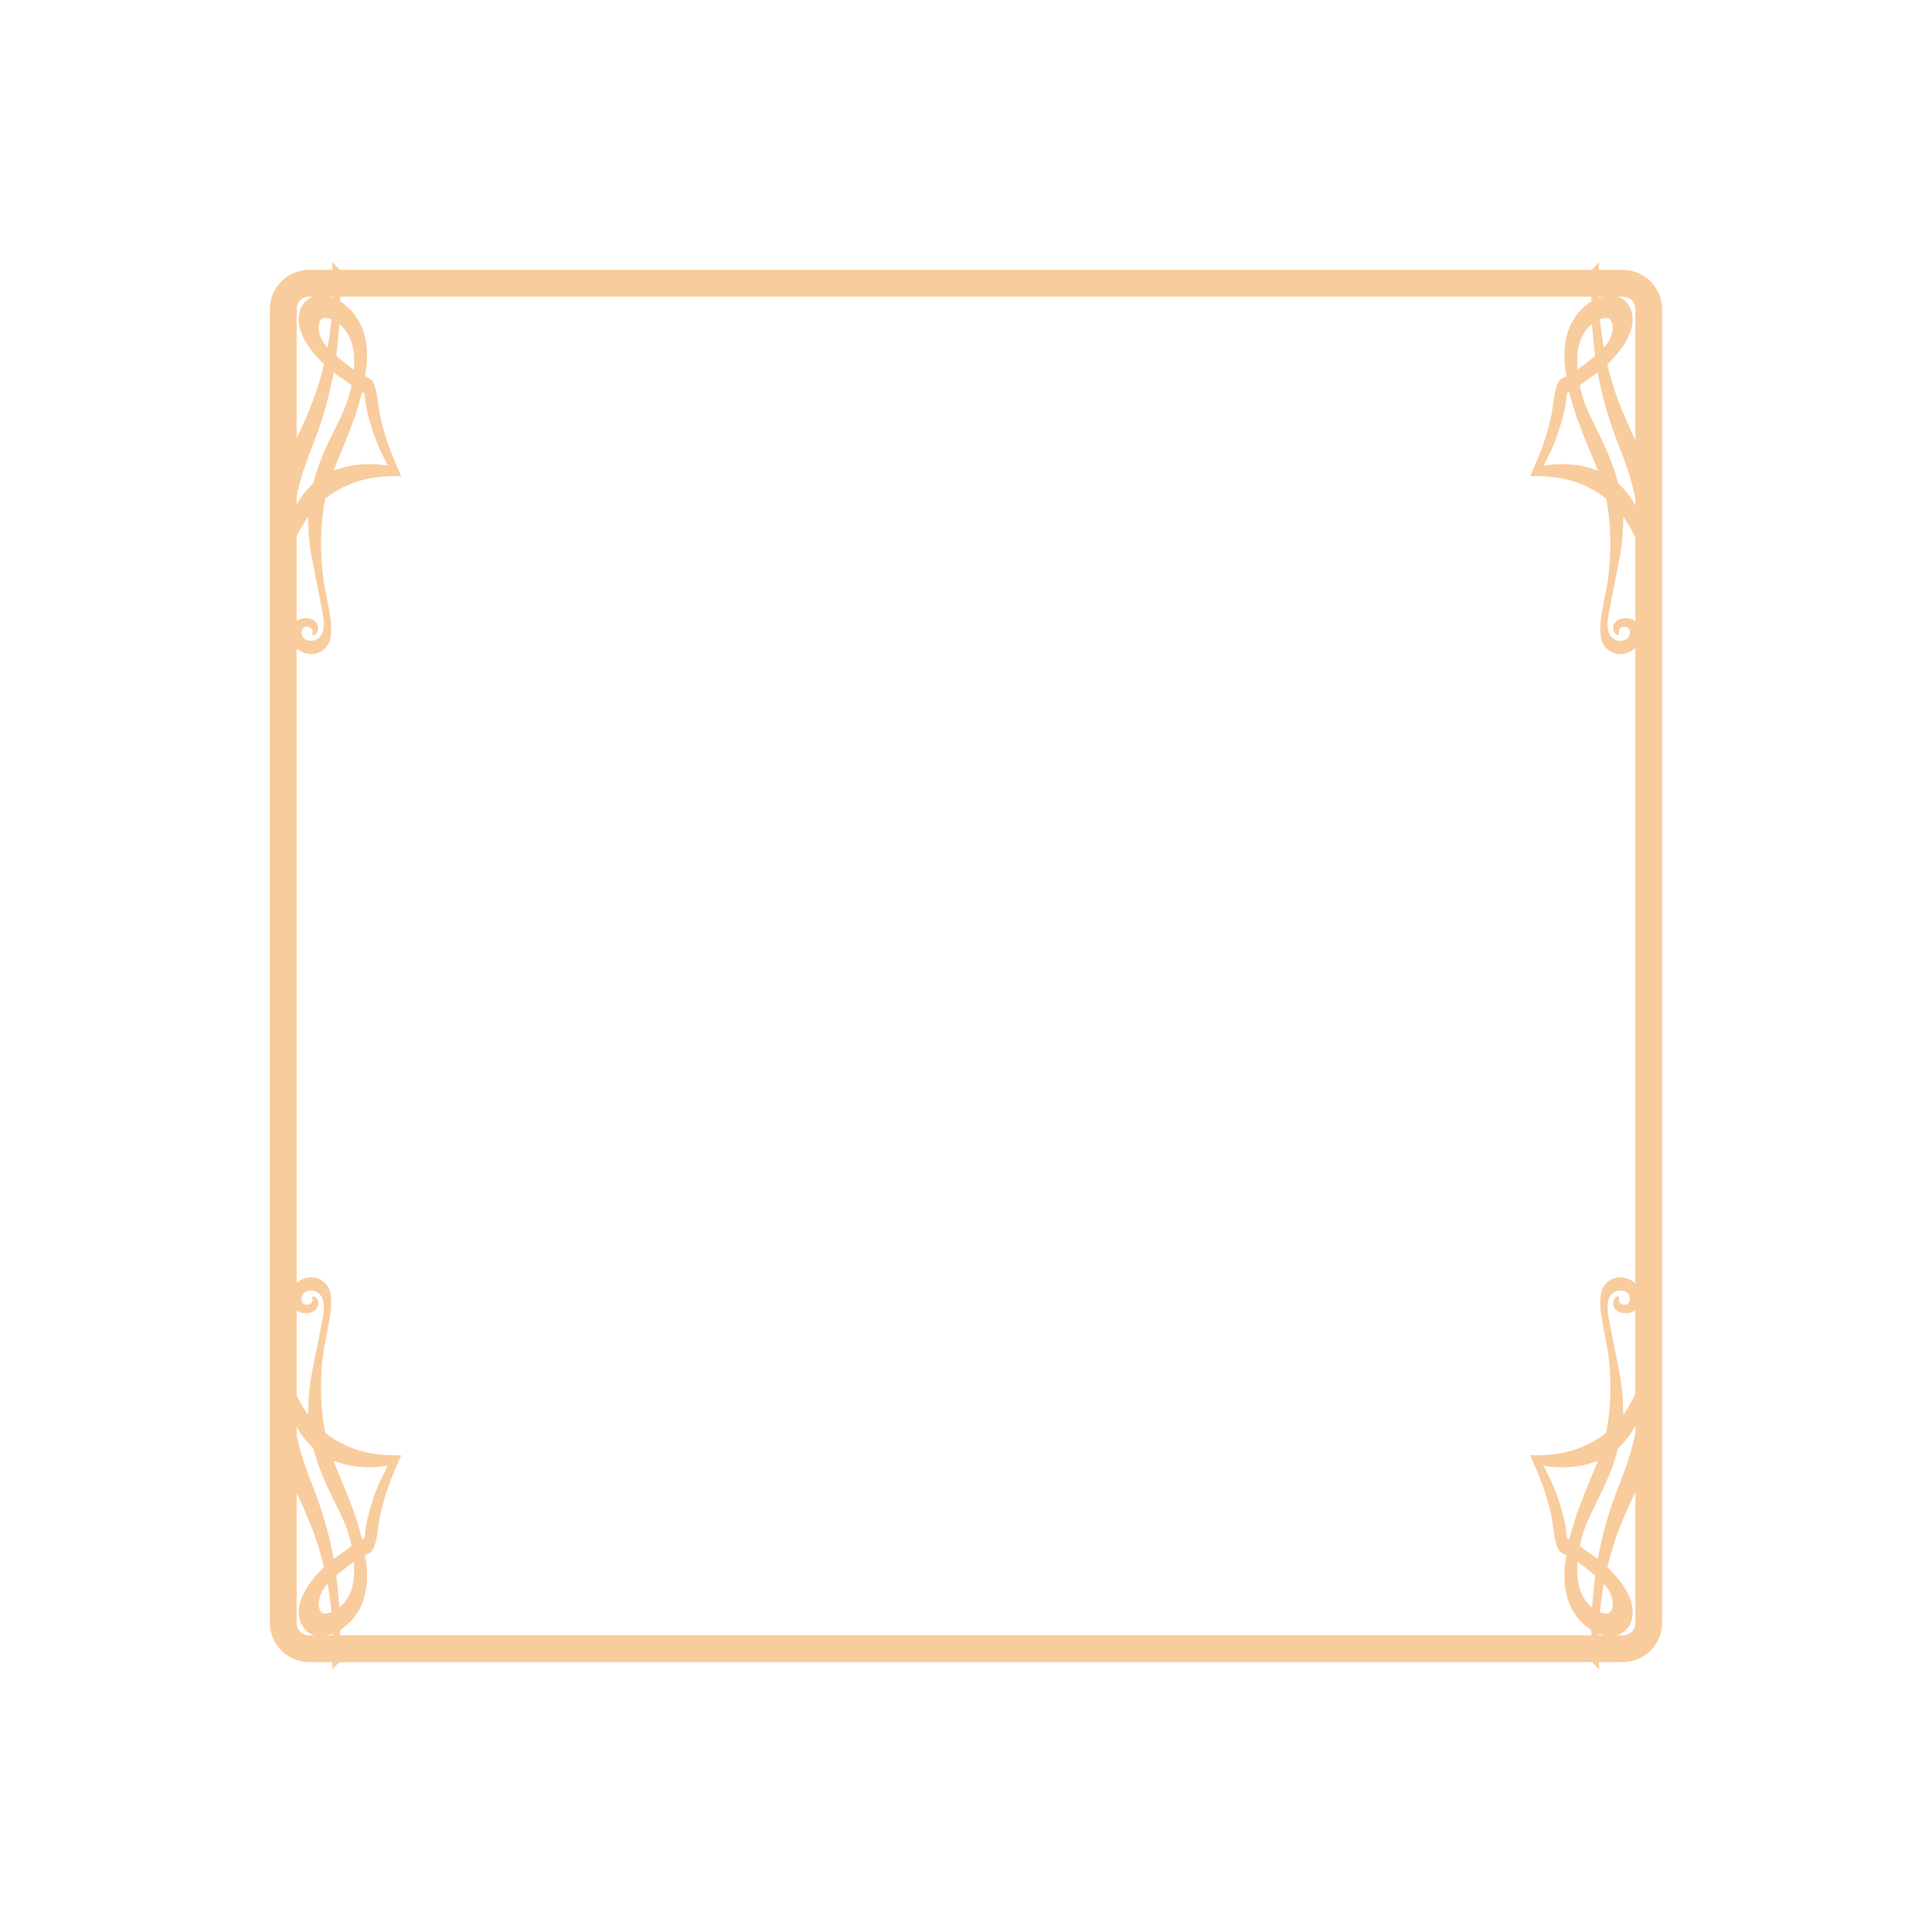
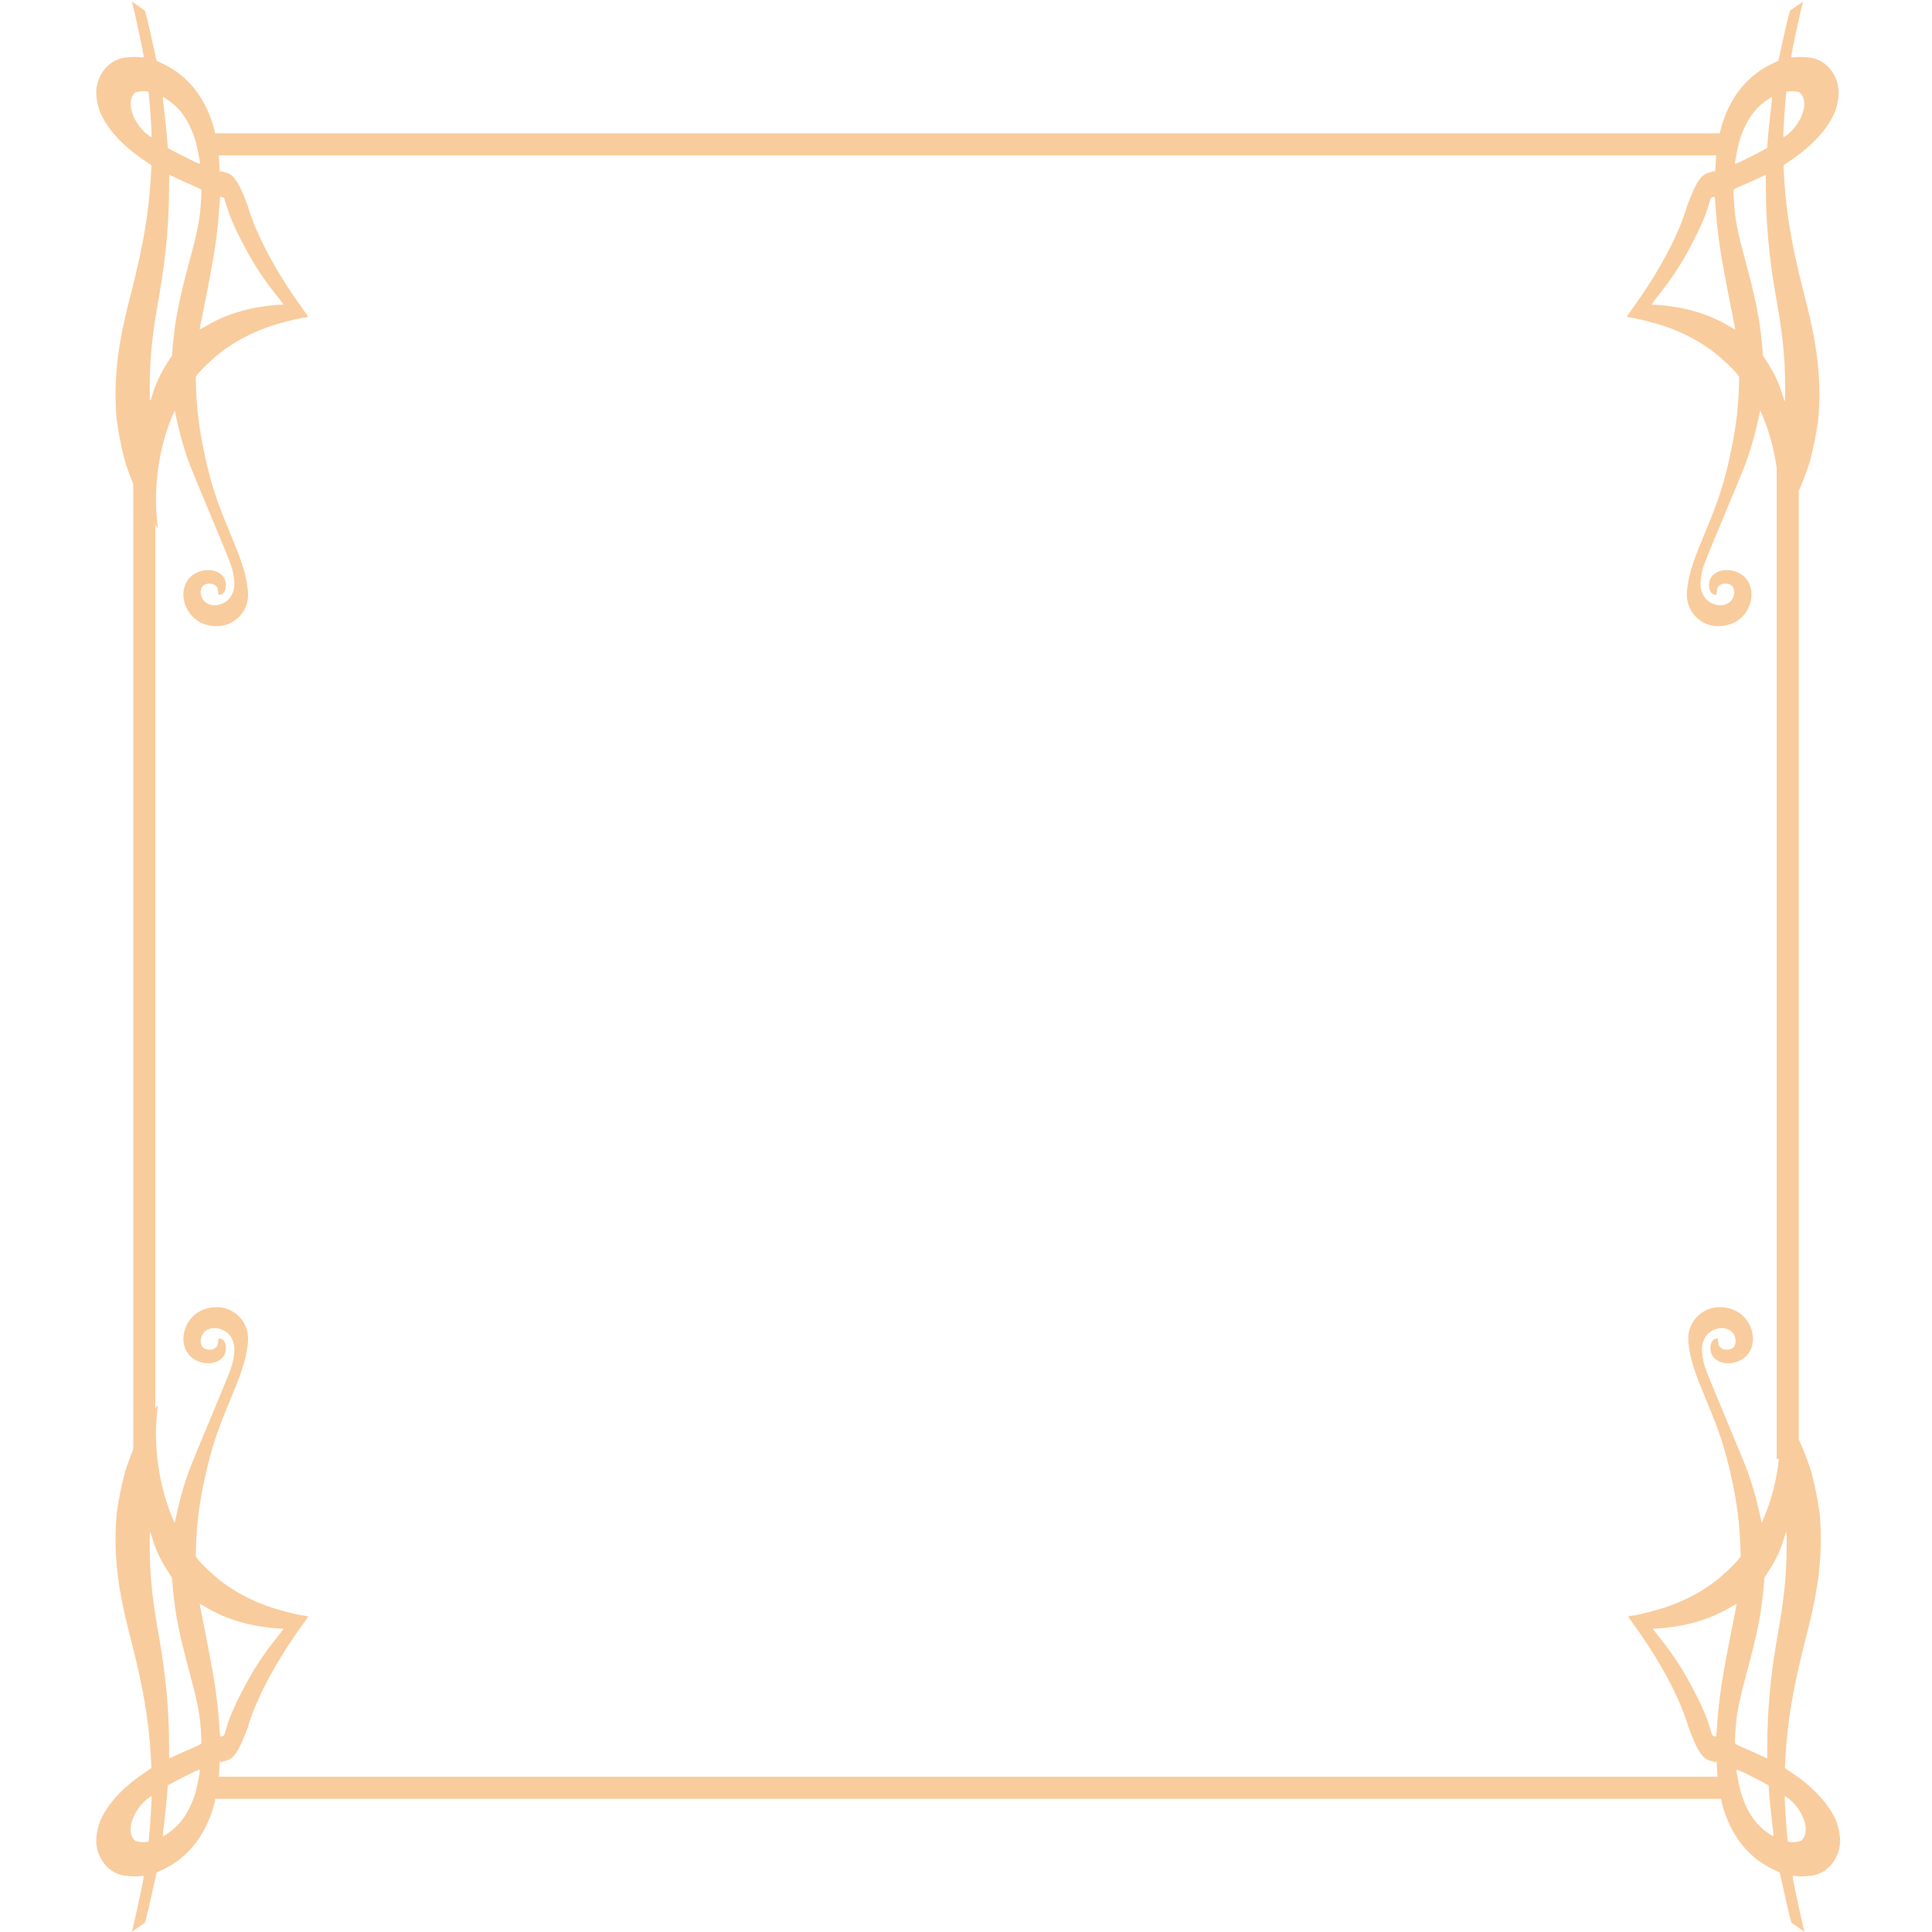
- <svg xmlns="http://www.w3.org/2000/svg" width="150" height="150" viewBox="0 0 39.688 39.688" version="1.1" id="svg4950">
-   <defs id="defs4944" />
-   <g id="layer1">
-     <path style="color:#000000;font-style:normal;font-variant:normal;font-weight:normal;font-stretch:normal;font-size:medium;line-height:normal;font-family:sans-serif;font-variant-ligatures:normal;font-variant-position:normal;font-variant-caps:normal;font-variant-numeric:normal;font-variant-alternates:normal;font-variant-east-asian:normal;font-feature-settings:normal;font-variation-settings:normal;text-indent:0;text-align:start;text-decoration:none;text-decoration-line:none;text-decoration-style:solid;text-decoration-color:#000000;letter-spacing:normal;word-spacing:normal;text-transform:none;writing-mode:lr-tb;direction:ltr;text-orientation:mixed;dominant-baseline:auto;baseline-shift:baseline;text-anchor:start;white-space:normal;shape-padding:0;shape-margin:0;inline-size:0;clip-rule:nonzero;display:inline;overflow:visible;visibility:visible;isolation:auto;mix-blend-mode:normal;color-interpolation:sRGB;color-interpolation-filters:linearRGB;solid-color:#000000;solid-opacity:1;vector-effect:none;fill:#f9cc9d;fill-opacity:1;fill-rule:nonzero;stroke:none;stroke-width:0.55;stroke-linecap:square;stroke-linejoin:miter;stroke-miterlimit:4;stroke-dasharray:none;stroke-dashoffset:0;stroke-opacity:1;paint-order:stroke markers fill;color-rendering:auto;image-rendering:auto;shape-rendering:auto;text-rendering:auto;enable-background:accumulate;stop-color:#000000;stop-opacity:1;opacity:1" d="M 6.354 5.543 C 5.911 5.543 5.543 5.907 5.543 6.35 L 5.543 33.338 C 5.543 33.781 5.911 34.145 6.354 34.145 L 33.334 34.145 C 33.777 34.145 34.145 33.781 34.145 33.338 L 34.145 6.35 C 34.145 5.907 33.777 5.543 33.334 5.543 L 6.354 5.543 z M 6.354 6.094 L 33.334 6.094 C 33.484 6.094 33.594 6.204 33.594 6.35 L 33.594 33.338 C 33.594 33.483 33.484 33.594 33.334 33.594 L 6.354 33.594 C 6.204 33.594 6.094 33.483 6.094 33.338 L 6.094 6.35 C 6.094 6.204 6.204 6.094 6.354 6.094 z " id="path838" />
-     <path id="path3282" style="fill:#f9cc9d;fill-opacity:1;stroke-width:0.007" d="m 32.709,5.53 -0.007,0.108 c -8.12e-4,0.012 -0.005,0.141 -0.008,0.286 l -0.005,0.265 -0.076,0.056 c -0.23,0.171 -0.384,0.423 -0.445,0.726 -0.025,0.123 -0.031,0.193 -0.031,0.33 7.2e-5,0.132 0.005,0.2 0.028,0.349 0.008,0.055 0.014,0.102 0.011,0.104 -0.002,0.002 -0.006,-0.009 -0.008,-0.024 -0.116,0.072 -0.182,0.023 -0.259,0.526 0.004,0.004 -0.019,0.168 -0.037,0.262 -0.065,0.332 -0.196,0.724 -0.375,1.119 -0.031,0.068 -0.057,0.129 -0.059,0.136 -0.004,0.012 0.001,0.012 0.064,0.008 0.087,-0.006 0.328,0.008 0.457,0.026 0.243,0.035 0.459,0.1 0.657,0.197 0.122,0.06 0.289,0.164 0.349,0.218 l 0.031,0.028 0.021,0.123 c 0.05,0.299 0.068,0.553 0.063,0.891 -0.006,0.354 -0.033,0.596 -0.113,0.995 -0.078,0.39 -0.098,0.542 -0.092,0.711 0.004,0.114 0.018,0.182 0.05,0.246 0.067,0.133 0.209,0.221 0.356,0.221 0.112,-4.9e-5 0.232,-0.049 0.309,-0.125 0.162,-0.162 0.155,-0.444 -0.014,-0.561 -0.141,-0.097 -0.361,-0.057 -0.422,0.076 -0.04,0.087 0.006,0.214 0.078,0.216 l 0.028,4.06e-4 -0.003,-0.051 c -0.002,-0.047 -0.001,-0.053 0.018,-0.075 0.025,-0.03 0.057,-0.044 0.101,-0.044 0.065,0 0.105,0.046 0.105,0.122 5.28e-4,0.113 -0.104,0.187 -0.234,0.166 -0.056,-0.009 -0.103,-0.034 -0.14,-0.074 -0.06,-0.065 -0.083,-0.141 -0.083,-0.272 -1.3e-4,-0.11 -7.5e-5,-0.11 0.132,-0.773 0.063,-0.316 0.123,-0.621 0.132,-0.679 0.032,-0.185 0.049,-0.362 0.054,-0.56 l 0.005,-0.188 0.051,0.076 c 0.205,0.303 0.358,0.696 0.425,1.089 0.01,0.059 0.021,0.142 0.023,0.184 0.003,0.042 0.007,0.078 0.01,0.08 0.006,0.004 0.093,-0.227 0.127,-0.339 0.052,-0.17 0.086,-0.333 0.109,-0.523 0.018,-0.147 0.018,-0.494 -2.8e-4,-0.643 C 34.048,10.211 33.967,9.901 33.832,9.565 33.77,9.41 33.714,9.285 33.583,9.012 33.318,8.462 33.167,8.066 33.052,7.624 L 33.017,7.486 33.112,7.388 C 33.334,7.161 33.48,6.917 33.525,6.697 33.542,6.616 33.541,6.49 33.522,6.418 33.472,6.225 33.315,6.084 33.133,6.07 c -0.063,-0.005 -0.175,0.01 -0.243,0.032 -0.033,0.011 -0.045,0.012 -0.049,0.006 -0.008,-0.011 -7.72e-4,-0.593 0.009,-0.723 z m 0.921,4.912 c -8.7e-5,0.006 -0.017,-0.021 -0.038,-0.06 -0.076,-0.145 -0.159,-0.258 -0.277,-0.38 l -0.074,-0.076 -0.029,-0.101 C 33.112,9.487 33.012,9.245 32.774,8.767 32.633,8.485 32.57,8.34 32.523,8.189 32.494,8.095 32.453,7.94 32.453,7.921 c 0,-0.008 0.04,-0.039 0.107,-0.085 0.059,-0.04 0.14,-0.098 0.182,-0.129 0.042,-0.031 0.077,-0.056 0.077,-0.056 8.12e-4,3.975e-4 0.015,0.067 0.031,0.149 0.088,0.44 0.221,0.887 0.397,1.336 0.163,0.414 0.246,0.667 0.314,0.96 0.03,0.13 0.069,0.323 0.068,0.346 z M 33.129,6.724 c 0.002,0.121 -0.057,0.274 -0.148,0.376 -0.034,0.038 -0.036,0.039 -0.04,0.022 -0.015,-0.06 -0.064,-0.431 -0.071,-0.533 l -0.002,-0.032 0.04,-0.013 c 0.022,-0.007 0.06,-0.013 0.085,-0.013 0.04,-3.975e-4 0.047,0.002 0.071,0.022 0.033,0.029 0.051,0.064 0.061,0.122 0.003,0.016 0.004,0.032 0.005,0.05 z m -0.303,2.943 c -7.72e-4,4.06e-4 -0.049,-0.014 -0.106,-0.034 -0.179,-0.06 -0.338,-0.089 -0.545,-0.098 -0.114,-0.005 -0.298,0.005 -0.403,0.022 -0.033,0.005 -0.06,0.009 -0.061,0.008 -9.75e-4,-4.06e-4 0.032,-0.068 0.073,-0.149 0.116,-0.226 0.191,-0.414 0.265,-0.656 0.071,-0.234 0.114,-0.423 0.126,-0.56 0.003,-0.032 0.006,-0.063 0.007,-0.069 0.001,-0.006 0.003,-0.02 0.003,-0.032 3.98e-4,-0.016 0.006,-0.025 0.02,-0.034 0.011,-0.007 0.023,-0.011 0.026,-0.011 0.004,4.061e-4 0.021,0.055 0.038,0.12 0.091,0.343 0.184,0.596 0.456,1.248 0.056,0.133 0.1,0.242 0.1,0.243 z m -0.059,-2.357 -0.04,0.034 c -0.054,0.046 -0.244,0.196 -0.286,0.224 -0.018,0.013 -0.036,0.021 -0.038,0.018 -0.003,-0.003 -0.005,-0.072 -0.004,-0.154 3.44e-4,-0.122 0.004,-0.166 0.017,-0.243 0.036,-0.206 0.104,-0.35 0.223,-0.475 0.029,-0.031 0.056,-0.056 0.059,-0.056 0.003,0 0.007,0.022 0.01,0.049 v 2.794e-4 c 0.002,0.027 0.01,0.113 0.016,0.191 0.006,0.078 0.018,0.203 0.027,0.277 z" />
-     <path id="path3394" style="fill:#f9cc9d;fill-opacity:1;stroke-width:0.007" d="m 32.709,34.146 -0.007,-0.108 c -8.12e-4,-0.012 -0.005,-0.141 -0.008,-0.286 l -0.005,-0.265 -0.076,-0.056 c -0.23,-0.171 -0.384,-0.423 -0.445,-0.726 -0.025,-0.123 -0.031,-0.193 -0.031,-0.33 7.2e-5,-0.132 0.005,-0.2 0.028,-0.349 0.008,-0.055 0.014,-0.102 0.011,-0.104 -0.002,-0.002 -0.006,0.009 -0.008,0.024 -0.116,-0.072 -0.182,-0.023 -0.259,-0.526 0.004,-0.004 -0.019,-0.168 -0.037,-0.262 -0.065,-0.332 -0.196,-0.724 -0.375,-1.119 -0.031,-0.068 -0.057,-0.129 -0.059,-0.136 -0.004,-0.012 0.001,-0.012 0.064,-0.008 0.087,0.006 0.328,-0.008 0.457,-0.026 0.243,-0.035 0.459,-0.1 0.657,-0.197 0.122,-0.06 0.289,-0.164 0.349,-0.218 l 0.031,-0.028 0.021,-0.123 c 0.05,-0.299 0.068,-0.553 0.063,-0.891 -0.006,-0.354 -0.033,-0.596 -0.113,-0.995 -0.078,-0.39 -0.098,-0.542 -0.092,-0.711 0.004,-0.114 0.018,-0.182 0.05,-0.246 0.067,-0.133 0.209,-0.221 0.356,-0.221 0.112,4.9e-5 0.232,0.049 0.309,0.125 0.162,0.162 0.155,0.444 -0.014,0.561 -0.141,0.097 -0.361,0.057 -0.422,-0.076 -0.04,-0.087 0.006,-0.214 0.078,-0.216 l 0.028,-4.06e-4 -0.003,0.051 c -0.002,0.047 -0.001,0.053 0.018,0.075 0.025,0.03 0.057,0.044 0.101,0.044 0.065,0 0.105,-0.046 0.105,-0.122 5.28e-4,-0.113 -0.104,-0.187 -0.234,-0.166 -0.056,0.009 -0.103,0.034 -0.14,0.074 -0.06,0.065 -0.083,0.141 -0.083,0.272 -1.3e-4,0.11 -7.5e-5,0.11 0.132,0.773 0.063,0.316 0.123,0.621 0.132,0.679 0.032,0.185 0.049,0.362 0.054,0.56 l 0.005,0.188 0.051,-0.076 c 0.205,-0.303 0.358,-0.696 0.425,-1.089 0.01,-0.059 0.021,-0.142 0.023,-0.184 0.003,-0.042 0.007,-0.078 0.01,-0.08 0.006,-0.004 0.093,0.227 0.127,0.339 0.052,0.17 0.086,0.333 0.109,0.523 0.018,0.147 0.018,0.494 -2.8e-4,0.643 -0.041,0.331 -0.122,0.641 -0.256,0.977 -0.062,0.156 -0.119,0.28 -0.25,0.553 -0.265,0.55 -0.416,0.946 -0.53,1.388 l -0.036,0.138 0.095,0.098 c 0.222,0.228 0.368,0.472 0.413,0.691 0.017,0.081 0.015,0.208 -0.003,0.279 -0.05,0.194 -0.207,0.334 -0.39,0.349 -0.063,0.005 -0.175,-0.01 -0.243,-0.032 -0.033,-0.011 -0.045,-0.012 -0.049,-0.006 -0.008,0.011 -7.72e-4,0.593 0.009,0.723 z m 0.921,-4.912 c -8.7e-5,-0.006 -0.017,0.021 -0.038,0.06 -0.076,0.145 -0.159,0.258 -0.277,0.38 l -0.074,0.076 -0.029,0.101 c -0.098,0.337 -0.199,0.579 -0.437,1.057 -0.141,0.282 -0.204,0.427 -0.251,0.579 -0.029,0.093 -0.07,0.249 -0.07,0.267 0,0.008 0.04,0.039 0.107,0.085 0.059,0.04 0.14,0.098 0.182,0.129 0.042,0.031 0.077,0.056 0.077,0.056 8.12e-4,-3.97e-4 0.015,-0.067 0.031,-0.149 0.088,-0.44 0.221,-0.887 0.397,-1.336 0.163,-0.414 0.246,-0.667 0.314,-0.96 0.03,-0.13 0.069,-0.323 0.068,-0.346 z m -0.5,3.718 c 0.002,-0.121 -0.057,-0.274 -0.148,-0.376 -0.034,-0.038 -0.036,-0.039 -0.04,-0.022 -0.015,0.06 -0.064,0.431 -0.071,0.533 l -0.002,0.032 0.04,0.013 c 0.022,0.007 0.06,0.013 0.085,0.013 0.04,3.98e-4 0.047,-0.002 0.071,-0.022 0.033,-0.029 0.051,-0.064 0.061,-0.122 0.003,-0.016 0.004,-0.032 0.005,-0.05 z m -0.303,-2.943 c -7.72e-4,-4.06e-4 -0.049,0.014 -0.106,0.034 -0.179,0.06 -0.338,0.089 -0.545,0.098 -0.114,0.005 -0.298,-0.005 -0.403,-0.022 -0.033,-0.005 -0.06,-0.009 -0.061,-0.008 -9.75e-4,4.06e-4 0.032,0.068 0.073,0.149 0.116,0.226 0.191,0.414 0.265,0.656 0.071,0.234 0.114,0.423 0.126,0.56 0.003,0.032 0.006,0.063 0.007,0.069 0.001,0.006 0.003,0.02 0.003,0.032 3.98e-4,0.016 0.006,0.025 0.02,0.034 0.011,0.006 0.023,0.011 0.026,0.011 0.004,-4.06e-4 0.021,-0.055 0.038,-0.12 0.091,-0.343 0.184,-0.596 0.456,-1.248 0.056,-0.133 0.1,-0.242 0.1,-0.243 z m -0.059,2.357 -0.04,-0.034 c -0.054,-0.046 -0.244,-0.196 -0.286,-0.224 -0.018,-0.013 -0.036,-0.021 -0.038,-0.018 -0.003,0.003 -0.005,0.072 -0.004,0.154 3.44e-4,0.122 0.004,0.166 0.017,0.243 0.036,0.206 0.104,0.35 0.223,0.475 0.029,0.031 0.056,0.056 0.059,0.056 0.003,0 0.007,-0.022 0.01,-0.049 v -2.79e-4 c 0.002,-0.027 0.01,-0.113 0.016,-0.191 0.006,-0.078 0.018,-0.203 0.027,-0.277 z" />
-     <path id="path3396" style="fill:#f9cc9d;fill-opacity:1;stroke-width:0.007" d="m 6.967,5.53 0.007,0.108 c 8.12e-4,0.012 0.005,0.141 0.008,0.286 l 0.005,0.265 0.076,0.056 c 0.23,0.171 0.384,0.423 0.445,0.726 0.025,0.123 0.031,0.193 0.031,0.33 -7.2e-5,0.132 -0.005,0.2 -0.028,0.349 -0.008,0.055 -0.014,0.102 -0.011,0.104 0.002,0.002 0.006,-0.009 0.008,-0.024 0.116,0.072 0.182,0.023 0.259,0.526 -0.004,0.004 0.019,0.168 0.037,0.262 0.065,0.332 0.196,0.724 0.375,1.119 0.031,0.068 0.057,0.129 0.059,0.136 0.004,0.012 -0.001,0.012 -0.064,0.008 -0.087,-0.006 -0.328,0.008 -0.457,0.026 -0.243,0.035 -0.459,0.1 -0.657,0.197 -0.122,0.06 -0.289,0.164 -0.349,0.218 l -0.031,0.028 -0.021,0.123 c -0.05,0.299 -0.068,0.553 -0.063,0.891 0.006,0.354 0.033,0.596 0.113,0.995 0.078,0.39 0.098,0.542 0.092,0.711 -0.004,0.114 -0.018,0.182 -0.05,0.246 -0.067,0.133 -0.209,0.221 -0.356,0.221 -0.112,-4.9e-5 -0.232,-0.049 -0.309,-0.125 -0.162,-0.162 -0.155,-0.444 0.014,-0.561 0.141,-0.097 0.361,-0.057 0.422,0.076 0.04,0.087 -0.006,0.214 -0.078,0.216 l -0.028,4.06e-4 0.003,-0.051 c 0.002,-0.047 10e-4,-0.053 -0.018,-0.075 -0.025,-0.03 -0.057,-0.044 -0.101,-0.044 -0.065,0 -0.105,0.046 -0.105,0.122 -5.28e-4,0.113 0.104,0.187 0.234,0.166 0.056,-0.009 0.103,-0.034 0.14,-0.074 0.06,-0.065 0.083,-0.141 0.083,-0.272 1.3e-4,-0.11 7.5e-5,-0.11 -0.132,-0.773 -0.063,-0.316 -0.123,-0.621 -0.132,-0.679 -0.032,-0.185 -0.049,-0.362 -0.054,-0.56 l -0.005,-0.188 -0.051,0.076 c -0.205,0.303 -0.358,0.696 -0.425,1.089 -0.01,0.059 -0.021,0.142 -0.023,0.184 -0.003,0.042 -0.007,0.078 -0.01,0.08 -0.006,0.004 -0.093,-0.227 -0.127,-0.339 -0.052,-0.17 -0.086,-0.333 -0.109,-0.523 -0.018,-0.147 -0.018,-0.494 2.8e-4,-0.643 0.041,-0.331 0.122,-0.641 0.256,-0.977 0.062,-0.156 0.119,-0.28 0.25,-0.553 0.265,-0.55 0.416,-0.946 0.53,-1.388 l 0.036,-0.138 -0.095,-0.098 c -0.222,-0.228 -0.368,-0.472 -0.413,-0.691 -0.017,-0.081 -0.015,-0.208 0.003,-0.279 0.05,-0.194 0.207,-0.334 0.39,-0.349 0.063,-0.005 0.175,0.01 0.243,0.032 0.033,0.011 0.045,0.012 0.049,0.006 0.008,-0.011 7.72e-4,-0.593 -0.009,-0.723 z m -0.921,4.912 c 8.7e-5,0.006 0.017,-0.021 0.038,-0.06 0.076,-0.145 0.159,-0.258 0.277,-0.38 l 0.074,-0.076 0.029,-0.101 c 0.098,-0.337 0.199,-0.579 0.437,-1.057 0.141,-0.282 0.204,-0.427 0.251,-0.579 0.029,-0.093 0.07,-0.249 0.07,-0.267 0,-0.008 -0.04,-0.039 -0.107,-0.085 -0.059,-0.04 -0.14,-0.098 -0.182,-0.129 -0.042,-0.031 -0.077,-0.056 -0.077,-0.056 -8.12e-4,3.975e-4 -0.015,0.067 -0.031,0.149 -0.088,0.44 -0.221,0.887 -0.397,1.336 -0.163,0.414 -0.246,0.667 -0.314,0.96 -0.03,0.13 -0.069,0.323 -0.068,0.346 z m 0.5,-3.718 c -0.002,0.121 0.057,0.274 0.148,0.376 0.034,0.038 0.036,0.039 0.04,0.022 0.015,-0.06 0.064,-0.431 0.071,-0.533 l 0.002,-0.032 -0.04,-0.013 c -0.022,-0.007 -0.06,-0.013 -0.085,-0.013 -0.04,-3.975e-4 -0.047,0.002 -0.071,0.022 -0.033,0.029 -0.051,0.064 -0.061,0.122 -0.003,0.016 -0.004,0.032 -0.005,0.05 z m 0.303,2.943 c 7.72e-4,4.06e-4 0.049,-0.014 0.106,-0.034 0.179,-0.06 0.338,-0.089 0.545,-0.098 0.114,-0.005 0.298,0.005 0.403,0.022 0.033,0.005 0.06,0.009 0.061,0.008 9.75e-4,-4.06e-4 -0.032,-0.068 -0.073,-0.149 -0.116,-0.226 -0.191,-0.414 -0.265,-0.656 -0.071,-0.234 -0.114,-0.423 -0.126,-0.56 -0.003,-0.032 -0.006,-0.063 -0.007,-0.069 -0.001,-0.006 -0.003,-0.02 -0.003,-0.032 -3.98e-4,-0.016 -0.006,-0.025 -0.02,-0.034 -0.011,-0.007 -0.023,-0.011 -0.026,-0.011 -0.004,4.061e-4 -0.021,0.055 -0.038,0.12 -0.091,0.343 -0.184,0.596 -0.456,1.248 -0.056,0.133 -0.1,0.242 -0.1,0.243 z m 0.059,-2.357 0.04,0.034 c 0.054,0.046 0.244,0.196 0.286,0.224 0.018,0.013 0.036,0.021 0.038,0.018 0.003,-0.003 0.005,-0.072 0.004,-0.154 -3.44e-4,-0.122 -0.004,-0.166 -0.017,-0.243 C 7.223,6.984 7.155,6.841 7.036,6.715 7.006,6.684 6.98,6.659 6.977,6.659 c -0.003,0 -0.007,0.022 -0.01,0.049 v 2.794e-4 c -0.002,0.027 -0.01,0.113 -0.016,0.191 -0.006,0.078 -0.018,0.203 -0.027,0.277 z" />
-     <path id="path3398" style="fill:#f9cc9d;fill-opacity:1;stroke-width:0.007" d="m 6.967,34.146 0.007,-0.108 c 8.12e-4,-0.012 0.005,-0.141 0.008,-0.286 l 0.005,-0.265 0.076,-0.056 c 0.23,-0.171 0.384,-0.423 0.445,-0.726 0.025,-0.123 0.031,-0.193 0.031,-0.33 -7.2e-5,-0.132 -0.005,-0.2 -0.028,-0.349 -0.008,-0.055 -0.014,-0.102 -0.011,-0.104 0.002,-0.002 0.006,0.009 0.008,0.024 0.116,-0.072 0.182,-0.023 0.259,-0.526 -0.004,-0.004 0.019,-0.168 0.037,-0.262 0.065,-0.332 0.196,-0.724 0.375,-1.119 0.031,-0.068 0.057,-0.129 0.059,-0.136 0.004,-0.012 -0.001,-0.012 -0.064,-0.008 -0.087,0.006 -0.328,-0.008 -0.457,-0.026 -0.243,-0.035 -0.459,-0.1 -0.657,-0.197 -0.122,-0.06 -0.289,-0.164 -0.349,-0.218 l -0.031,-0.028 -0.021,-0.123 c -0.05,-0.299 -0.068,-0.553 -0.063,-0.891 0.006,-0.354 0.033,-0.596 0.113,-0.995 0.078,-0.39 0.098,-0.542 0.092,-0.711 -0.004,-0.114 -0.018,-0.182 -0.05,-0.246 -0.067,-0.133 -0.209,-0.221 -0.356,-0.221 -0.112,4.9e-5 -0.232,0.049 -0.309,0.125 -0.162,0.162 -0.155,0.444 0.014,0.561 0.141,0.097 0.361,0.057 0.422,-0.076 0.04,-0.087 -0.006,-0.214 -0.078,-0.216 l -0.028,-4.06e-4 0.003,0.051 c 0.002,0.047 10e-4,0.053 -0.018,0.075 -0.025,0.03 -0.057,0.044 -0.101,0.044 -0.065,0 -0.105,-0.046 -0.105,-0.122 -5.28e-4,-0.113 0.104,-0.187 0.234,-0.166 0.056,0.009 0.103,0.034 0.14,0.074 0.06,0.065 0.083,0.141 0.083,0.272 1.3e-4,0.11 7.5e-5,0.11 -0.132,0.773 -0.063,0.316 -0.123,0.621 -0.132,0.679 -0.032,0.185 -0.049,0.362 -0.054,0.56 l -0.005,0.188 -0.051,-0.076 c -0.205,-0.303 -0.358,-0.696 -0.425,-1.089 -0.01,-0.059 -0.021,-0.142 -0.023,-0.184 -0.003,-0.042 -0.007,-0.078 -0.01,-0.08 -0.006,-0.004 -0.093,0.227 -0.127,0.339 -0.052,0.17 -0.086,0.333 -0.109,0.523 -0.018,0.147 -0.018,0.494 2.8e-4,0.643 0.041,0.331 0.122,0.641 0.256,0.977 0.062,0.156 0.119,0.28 0.25,0.553 0.265,0.55 0.416,0.946 0.53,1.388 l 0.036,0.138 -0.095,0.098 c -0.222,0.228 -0.368,0.472 -0.413,0.691 -0.017,0.081 -0.015,0.208 0.003,0.279 0.05,0.194 0.207,0.334 0.39,0.349 0.063,0.005 0.175,-0.01 0.243,-0.032 0.033,-0.011 0.045,-0.012 0.049,-0.006 0.008,0.011 7.72e-4,0.593 -0.009,0.723 z m -0.921,-4.912 c 8.7e-5,-0.006 0.017,0.021 0.038,0.06 0.076,0.145 0.159,0.258 0.277,0.38 l 0.074,0.076 0.029,0.101 c 0.098,0.337 0.199,0.579 0.437,1.057 0.141,0.282 0.204,0.427 0.251,0.579 0.029,0.093 0.07,0.249 0.07,0.267 0,0.008 -0.04,0.039 -0.107,0.085 -0.059,0.04 -0.14,0.098 -0.182,0.129 -0.042,0.031 -0.077,0.056 -0.077,0.056 -8.12e-4,-3.97e-4 -0.015,-0.067 -0.031,-0.149 -0.088,-0.44 -0.221,-0.887 -0.397,-1.336 -0.163,-0.414 -0.246,-0.667 -0.314,-0.96 -0.03,-0.13 -0.069,-0.323 -0.068,-0.346 z m 0.5,3.718 c -0.002,-0.121 0.057,-0.274 0.148,-0.376 0.034,-0.038 0.036,-0.039 0.04,-0.022 0.015,0.06 0.064,0.431 0.071,0.533 l 0.002,0.032 -0.04,0.013 c -0.022,0.007 -0.06,0.013 -0.085,0.013 -0.04,3.98e-4 -0.047,-0.002 -0.071,-0.022 -0.033,-0.029 -0.051,-0.064 -0.061,-0.122 -0.003,-0.016 -0.004,-0.032 -0.005,-0.05 z m 0.303,-2.943 c 7.72e-4,-4.06e-4 0.049,0.014 0.106,0.034 0.179,0.06 0.338,0.089 0.545,0.098 0.114,0.005 0.298,-0.005 0.403,-0.022 0.033,-0.005 0.06,-0.009 0.061,-0.008 9.75e-4,4.06e-4 -0.032,0.068 -0.073,0.149 -0.116,0.226 -0.191,0.414 -0.265,0.656 -0.071,0.234 -0.114,0.423 -0.126,0.56 -0.003,0.032 -0.006,0.063 -0.007,0.069 -0.001,0.006 -0.003,0.02 -0.003,0.032 -3.98e-4,0.016 -0.006,0.025 -0.02,0.034 -0.011,0.006 -0.023,0.011 -0.026,0.011 -0.004,-4.06e-4 -0.021,-0.055 -0.038,-0.12 -0.091,-0.343 -0.184,-0.596 -0.456,-1.248 -0.056,-0.133 -0.1,-0.242 -0.1,-0.243 z m 0.059,2.357 0.04,-0.034 c 0.054,-0.046 0.244,-0.196 0.286,-0.224 0.018,-0.013 0.036,-0.021 0.038,-0.018 0.003,0.003 0.005,0.072 0.004,0.154 -3.44e-4,0.122 -0.004,0.166 -0.017,0.243 -0.036,0.206 -0.104,0.35 -0.223,0.475 -0.029,0.031 -0.056,0.056 -0.059,0.056 -0.003,0 -0.007,-0.022 -0.01,-0.049 v -2.79e-4 c -0.002,-0.027 -0.01,-0.113 -0.016,-0.191 -0.006,-0.078 -0.018,-0.203 -0.027,-0.277 z" />
+ <svg xmlns="http://www.w3.org/2000/svg" width="100%" height="100%" viewBox="0 0 150 150" version="1.1" xml:space="preserve" style="fill-rule:evenodd;clip-rule:evenodd;stroke-linejoin:round;stroke-miterlimit:2;">
+   <g id="Layer-1">
+     <g id="path3396" transform="matrix(1.57468,-0.316708,0.316708,1.57468,-36.8314,-23.7521)">
+       <path d="M26.33,20.9L26.358,21.309C26.361,21.354 26.376,21.841 26.386,22.392L26.405,23.394L26.691,23.606C27.56,24.253 28.144,25.203 28.374,26.35C28.467,26.815 28.492,27.078 28.492,27.598C28.491,28.096 28.471,28.355 28.387,28.917C28.355,29.125 28.336,29.301 28.343,29.309C28.351,29.317 28.366,29.276 28.375,29.218C28.813,29.489 29.062,29.306 29.355,31.206C29.339,31.223 29.427,31.842 29.496,32.195C29.742,33.45 30.238,34.932 30.912,36.423C31.028,36.678 31.129,36.91 31.137,36.937C31.15,36.982 31.133,36.984 30.895,36.967C30.565,36.945 29.655,36.997 29.167,37.067C28.25,37.199 27.433,37.444 26.684,37.813C26.224,38.04 25.593,38.434 25.365,38.638L25.246,38.744L25.168,39.208C24.979,40.337 24.911,41.3 24.931,42.576C24.953,43.914 25.057,44.828 25.36,46.337C25.655,47.809 25.73,48.387 25.707,49.025C25.691,49.457 25.64,49.714 25.52,49.954C25.268,50.456 24.731,50.789 24.173,50.789C23.75,50.788 23.295,50.603 23.006,50.314C22.392,49.701 22.419,48.635 23.06,48.194C23.592,47.828 24.425,47.979 24.654,48.482C24.803,48.812 24.631,49.291 24.36,49.299L24.255,49.301L24.265,49.108C24.273,48.93 24.268,48.908 24.198,48.825C24.103,48.712 23.981,48.66 23.817,48.66C23.57,48.66 23.421,48.832 23.42,49.12C23.418,49.547 23.811,49.827 24.306,49.748C24.517,49.714 24.696,49.619 24.834,49.469C25.06,49.224 25.149,48.937 25.149,48.441C25.15,48.026 25.15,48.025 24.65,45.521C24.412,44.328 24.187,43.174 24.149,42.957C24.029,42.257 23.965,41.589 23.946,40.842L23.928,40.133L23.734,40.42C22.959,41.565 22.38,43.049 22.129,44.536C22.092,44.759 22.052,45.072 22.042,45.232C22.031,45.392 22.015,45.529 22.005,45.535C21.981,45.549 21.655,44.677 21.526,44.253C21.331,43.61 21.203,42.995 21.113,42.275C21.045,41.72 21.045,40.406 21.114,39.846C21.269,38.593 21.576,37.422 22.084,36.152C22.319,35.564 22.532,35.093 23.028,34.062C24.028,31.982 24.599,30.487 25.033,28.815L25.167,28.295L24.807,27.925C23.969,27.064 23.417,26.142 23.245,25.312C23.182,25.006 23.187,24.528 23.257,24.258C23.446,23.526 24.039,22.995 24.729,22.94C24.968,22.922 25.392,22.979 25.646,23.063C25.769,23.104 25.815,23.109 25.832,23.084C25.862,23.041 25.835,20.841 25.798,20.35L26.33,20.9ZM22.85,39.464C22.85,39.488 22.916,39.385 22.995,39.235C23.283,38.689 23.594,38.262 24.043,37.8L24.323,37.511L24.433,37.131C24.805,35.858 25.184,34.944 26.086,33.136C26.617,32.071 26.855,31.522 27.034,30.95C27.144,30.597 27.297,30.01 27.298,29.939C27.298,29.91 27.146,29.79 26.894,29.618C26.673,29.467 26.364,29.247 26.206,29.129C26.049,29.011 25.917,28.916 25.914,28.918C25.911,28.92 25.858,29.173 25.797,29.481C25.464,31.145 24.962,32.833 24.296,34.528C23.68,36.094 23.368,37.05 23.108,38.157C22.993,38.648 22.849,39.376 22.85,39.464L22.85,39.464ZM24.741,25.413C24.733,25.871 24.955,26.45 25.299,26.832C25.429,26.976 25.434,26.979 25.449,26.914C25.504,26.688 25.692,25.283 25.719,24.897L25.728,24.776L25.577,24.728C25.495,24.702 25.351,24.68 25.258,24.679C25.105,24.678 25.079,24.687 24.991,24.764C24.865,24.875 24.799,25.006 24.759,25.225C24.748,25.285 24.743,25.347 24.741,25.413L24.741,25.413ZM25.887,36.537C25.89,36.539 26.07,36.483 26.288,36.41C26.964,36.183 27.565,36.075 28.347,36.04C28.777,36.021 29.473,36.058 29.871,36.122C29.994,36.143 30.097,36.156 30.1,36.153C30.104,36.151 29.979,35.896 29.823,35.59C29.386,34.734 29.1,34.024 28.822,33.109C28.552,32.223 28.391,31.509 28.345,30.994C28.335,30.874 28.323,30.757 28.319,30.735C28.315,30.712 28.309,30.658 28.308,30.613C28.307,30.554 28.286,30.518 28.232,30.486C28.191,30.461 28.146,30.443 28.133,30.446C28.119,30.447 28.054,30.653 27.989,30.9C27.644,32.196 27.295,33.152 26.263,35.618C26.053,36.121 25.884,36.534 25.887,36.537L25.887,36.537ZM26.108,27.629L26.259,27.76C26.462,27.934 27.181,28.499 27.339,28.607C27.408,28.655 27.474,28.686 27.484,28.675C27.494,28.664 27.502,28.403 27.501,28.093C27.5,27.633 27.487,27.464 27.436,27.176C27.299,26.398 27.044,25.854 26.592,25.38C26.481,25.264 26.38,25.169 26.368,25.169C26.357,25.169 26.34,25.252 26.331,25.353L26.331,25.354C26.323,25.455 26.295,25.78 26.271,26.077C26.247,26.373 26.201,26.844 26.168,27.122L26.108,27.629Z" style="fill:rgb(249,204,157);fill-rule:nonzero;" />
+     </g>
+     <g id="path33961" transform="matrix(-1.57468,-0.316708,-0.316708,1.57468,187.059,-23.7521)">
+       <path d="M26.33,20.9L26.358,21.309C26.361,21.354 26.376,21.841 26.386,22.392L26.405,23.394L26.691,23.606C27.56,24.253 28.144,25.203 28.374,26.35C28.467,26.815 28.492,27.078 28.492,27.598C28.491,28.096 28.471,28.355 28.387,28.917C28.355,29.125 28.336,29.301 28.343,29.309C28.351,29.317 28.366,29.276 28.375,29.218C28.813,29.489 29.062,29.306 29.355,31.206C29.339,31.223 29.427,31.842 29.496,32.195C29.742,33.45 30.238,34.932 30.912,36.423C31.028,36.678 31.129,36.91 31.137,36.937C31.15,36.982 31.133,36.984 30.895,36.967C30.565,36.945 29.655,36.997 29.167,37.067C28.25,37.199 27.433,37.444 26.684,37.813C26.224,38.04 25.593,38.434 25.365,38.638L25.246,38.744L25.168,39.208C24.979,40.337 24.911,41.3 24.931,42.576C24.953,43.914 25.057,44.828 25.36,46.337C25.655,47.809 25.73,48.387 25.707,49.025C25.691,49.457 25.64,49.714 25.52,49.954C25.268,50.456 24.731,50.789 24.173,50.789C23.75,50.788 23.295,50.603 23.006,50.314C22.392,49.701 22.419,48.635 23.06,48.194C23.592,47.828 24.425,47.979 24.654,48.482C24.803,48.812 24.631,49.291 24.36,49.299L24.255,49.301L24.265,49.108C24.273,48.93 24.268,48.908 24.198,48.825C24.103,48.712 23.981,48.66 23.817,48.66C23.57,48.66 23.421,48.832 23.42,49.12C23.418,49.547 23.811,49.827 24.306,49.748C24.517,49.714 24.696,49.619 24.834,49.469C25.06,49.224 25.149,48.937 25.149,48.441C25.15,48.026 25.15,48.025 24.65,45.521C24.412,44.328 24.187,43.174 24.149,42.957C24.029,42.257 23.965,41.589 23.946,40.842L23.928,40.133L23.734,40.42C22.959,41.565 22.38,43.049 22.129,44.536C22.092,44.759 22.052,45.072 22.042,45.232C22.031,45.392 22.015,45.529 22.005,45.535C21.981,45.549 21.655,44.677 21.526,44.253C21.331,43.61 21.203,42.995 21.113,42.275C21.045,41.72 21.045,40.406 21.114,39.846C21.269,38.593 21.576,37.422 22.084,36.152C22.319,35.564 22.532,35.093 23.028,34.062C24.028,31.982 24.599,30.487 25.033,28.815L25.167,28.295L24.807,27.925C23.969,27.064 23.417,26.142 23.245,25.312C23.182,25.006 23.187,24.528 23.257,24.258C23.446,23.526 24.039,22.995 24.729,22.94C24.968,22.922 25.392,22.979 25.646,23.063C25.769,23.104 25.815,23.109 25.832,23.084C25.862,23.041 25.835,20.841 25.798,20.35L26.33,20.9ZM22.85,39.464C22.85,39.488 22.916,39.385 22.995,39.235C23.283,38.689 23.594,38.262 24.043,37.8L24.323,37.511L24.433,37.131C24.805,35.858 25.184,34.944 26.086,33.136C26.617,32.071 26.855,31.522 27.034,30.95C27.144,30.597 27.297,30.01 27.298,29.939C27.298,29.91 27.146,29.79 26.894,29.618C26.673,29.467 26.364,29.247 26.206,29.129C26.049,29.011 25.917,28.916 25.914,28.918C25.911,28.92 25.858,29.173 25.797,29.481C25.464,31.145 24.962,32.833 24.296,34.528C23.68,36.094 23.368,37.05 23.108,38.157C22.993,38.648 22.849,39.376 22.85,39.464L22.85,39.464ZM24.741,25.413C24.733,25.871 24.955,26.45 25.299,26.832C25.429,26.976 25.434,26.979 25.449,26.914C25.504,26.688 25.692,25.283 25.719,24.897L25.728,24.776L25.577,24.728C25.495,24.702 25.351,24.68 25.258,24.679C25.105,24.678 25.079,24.687 24.991,24.764C24.865,24.875 24.799,25.006 24.759,25.225C24.748,25.285 24.743,25.347 24.741,25.413L24.741,25.413ZM25.887,36.537C25.89,36.539 26.07,36.483 26.288,36.41C26.964,36.183 27.565,36.075 28.347,36.04C28.777,36.021 29.473,36.058 29.871,36.122C29.994,36.143 30.097,36.156 30.1,36.153C30.104,36.151 29.979,35.896 29.823,35.59C29.386,34.734 29.1,34.024 28.822,33.109C28.552,32.223 28.391,31.509 28.345,30.994C28.335,30.874 28.323,30.757 28.319,30.735C28.315,30.712 28.309,30.658 28.308,30.613C28.307,30.554 28.286,30.518 28.232,30.486C28.191,30.461 28.146,30.443 28.133,30.446C28.119,30.447 28.054,30.653 27.989,30.9C27.644,32.196 27.295,33.152 26.263,35.618C26.053,36.121 25.884,36.534 25.887,36.537L25.887,36.537ZM26.108,27.629L26.259,27.76C26.462,27.934 27.181,28.499 27.339,28.607C27.408,28.655 27.474,28.686 27.484,28.675C27.494,28.664 27.502,28.403 27.501,28.093C27.5,27.633 27.487,27.464 27.436,27.176C27.299,26.398 27.044,25.854 26.592,25.38C26.481,25.264 26.38,25.169 26.368,25.169C26.357,25.169 26.34,25.252 26.331,25.353L26.331,25.354C26.323,25.455 26.295,25.78 26.271,26.077C26.247,26.373 26.201,26.844 26.168,27.122L26.108,27.629Z" style="fill:rgb(249,204,157);fill-rule:nonzero;" />
+     </g>
+     <g id="path33962" transform="matrix(1.57468,0.316708,0.316708,-1.57468,-36.8314,173.855)">
+       <path d="M26.33,20.9L26.358,21.309C26.361,21.354 26.376,21.841 26.386,22.392L26.405,23.394L26.691,23.606C27.56,24.253 28.144,25.203 28.374,26.35C28.467,26.815 28.492,27.078 28.492,27.598C28.491,28.096 28.471,28.355 28.387,28.917C28.355,29.125 28.336,29.301 28.343,29.309C28.351,29.317 28.366,29.276 28.375,29.218C28.813,29.489 29.062,29.306 29.355,31.206C29.339,31.223 29.427,31.842 29.496,32.195C29.742,33.45 30.238,34.932 30.912,36.423C31.028,36.678 31.129,36.91 31.137,36.937C31.15,36.982 31.133,36.984 30.895,36.967C30.565,36.945 29.655,36.997 29.167,37.067C28.25,37.199 27.433,37.444 26.684,37.813C26.224,38.04 25.593,38.434 25.365,38.638L25.246,38.744L25.168,39.208C24.979,40.337 24.911,41.3 24.931,42.576C24.953,43.914 25.057,44.828 25.36,46.337C25.655,47.809 25.73,48.387 25.707,49.025C25.691,49.457 25.64,49.714 25.52,49.954C25.268,50.456 24.731,50.789 24.173,50.789C23.75,50.788 23.295,50.603 23.006,50.314C22.392,49.701 22.419,48.635 23.06,48.194C23.592,47.828 24.425,47.979 24.654,48.482C24.803,48.812 24.631,49.291 24.36,49.299L24.255,49.301L24.265,49.108C24.273,48.93 24.268,48.908 24.198,48.825C24.103,48.712 23.981,48.66 23.817,48.66C23.57,48.66 23.421,48.832 23.42,49.12C23.418,49.547 23.811,49.827 24.306,49.748C24.517,49.714 24.696,49.619 24.834,49.469C25.06,49.224 25.149,48.937 25.149,48.441C25.15,48.026 25.15,48.025 24.65,45.521C24.412,44.328 24.187,43.174 24.149,42.957C24.029,42.257 23.965,41.589 23.946,40.842L23.928,40.133L23.734,40.42C22.959,41.565 22.38,43.049 22.129,44.536C22.092,44.759 22.052,45.072 22.042,45.232C22.031,45.392 22.015,45.529 22.005,45.535C21.981,45.549 21.655,44.677 21.526,44.253C21.331,43.61 21.203,42.995 21.113,42.275C21.045,41.72 21.045,40.406 21.114,39.846C21.269,38.593 21.576,37.422 22.084,36.152C22.319,35.564 22.532,35.093 23.028,34.062C24.028,31.982 24.599,30.487 25.033,28.815L25.167,28.295L24.807,27.925C23.969,27.064 23.417,26.142 23.245,25.312C23.182,25.006 23.187,24.528 23.257,24.258C23.446,23.526 24.039,22.995 24.729,22.94C24.968,22.922 25.392,22.979 25.646,23.063C25.769,23.104 25.815,23.109 25.832,23.084C25.862,23.041 25.835,20.841 25.798,20.35L26.33,20.9ZM22.85,39.464C22.85,39.488 22.916,39.385 22.995,39.235C23.283,38.689 23.594,38.262 24.043,37.8L24.323,37.511L24.433,37.131C24.805,35.858 25.184,34.944 26.086,33.136C26.617,32.071 26.855,31.522 27.034,30.95C27.144,30.597 27.297,30.01 27.298,29.939C27.298,29.91 27.146,29.79 26.894,29.618C26.673,29.467 26.364,29.247 26.206,29.129C26.049,29.011 25.917,28.916 25.914,28.918C25.911,28.92 25.858,29.173 25.797,29.481C25.464,31.145 24.962,32.833 24.296,34.528C23.68,36.094 23.368,37.05 23.108,38.157C22.993,38.648 22.849,39.376 22.85,39.464L22.85,39.464ZM24.741,25.413C24.733,25.871 24.955,26.45 25.299,26.832C25.429,26.976 25.434,26.979 25.449,26.914C25.504,26.688 25.692,25.283 25.719,24.897L25.728,24.776L25.577,24.728C25.495,24.702 25.351,24.68 25.258,24.679C25.105,24.678 25.079,24.687 24.991,24.764C24.865,24.875 24.799,25.006 24.759,25.225C24.748,25.285 24.743,25.347 24.741,25.413L24.741,25.413ZM25.887,36.537C25.89,36.539 26.07,36.483 26.288,36.41C26.964,36.183 27.565,36.075 28.347,36.04C28.777,36.021 29.473,36.058 29.871,36.122C29.994,36.143 30.097,36.156 30.1,36.153C30.104,36.151 29.979,35.896 29.823,35.59C29.386,34.734 29.1,34.024 28.822,33.109C28.552,32.223 28.391,31.509 28.345,30.994C28.335,30.874 28.323,30.757 28.319,30.735C28.315,30.712 28.309,30.658 28.308,30.613C28.307,30.554 28.286,30.518 28.232,30.486C28.191,30.461 28.146,30.443 28.133,30.446C28.119,30.447 28.054,30.653 27.989,30.9C27.644,32.196 27.295,33.152 26.263,35.618C26.053,36.121 25.884,36.534 25.887,36.537L25.887,36.537ZM26.108,27.629L26.259,27.76C26.462,27.934 27.181,28.499 27.339,28.607C27.408,28.655 27.474,28.686 27.484,28.675C27.494,28.664 27.502,28.403 27.501,28.093C27.5,27.633 27.487,27.464 27.436,27.176C27.299,26.398 27.044,25.854 26.592,25.38C26.481,25.264 26.38,25.169 26.368,25.169C26.357,25.169 26.34,25.252 26.331,25.353L26.331,25.354C26.323,25.455 26.295,25.78 26.271,26.077C26.247,26.373 26.201,26.844 26.168,27.122L26.108,27.629Z" style="fill:rgb(249,204,157);fill-rule:nonzero;" />
+     </g>
+     <g id="path33963" transform="matrix(-1.57468,0.316708,-0.316708,-1.57468,187.17,173.855)">
+       <path d="M26.33,20.9L26.358,21.309C26.361,21.354 26.376,21.841 26.386,22.392L26.405,23.394L26.691,23.606C27.56,24.253 28.144,25.203 28.374,26.35C28.467,26.815 28.492,27.078 28.492,27.598C28.491,28.096 28.471,28.355 28.387,28.917C28.355,29.125 28.336,29.301 28.343,29.309C28.351,29.317 28.366,29.276 28.375,29.218C28.813,29.489 29.062,29.306 29.355,31.206C29.339,31.223 29.427,31.842 29.496,32.195C29.742,33.45 30.238,34.932 30.912,36.423C31.028,36.678 31.129,36.91 31.137,36.937C31.15,36.982 31.133,36.984 30.895,36.967C30.565,36.945 29.655,36.997 29.167,37.067C28.25,37.199 27.433,37.444 26.684,37.813C26.224,38.04 25.593,38.434 25.365,38.638L25.246,38.744L25.168,39.208C24.979,40.337 24.911,41.3 24.931,42.576C24.953,43.914 25.057,44.828 25.36,46.337C25.655,47.809 25.73,48.387 25.707,49.025C25.691,49.457 25.64,49.714 25.52,49.954C25.268,50.456 24.731,50.789 24.173,50.789C23.75,50.788 23.295,50.603 23.006,50.314C22.392,49.701 22.419,48.635 23.06,48.194C23.592,47.828 24.425,47.979 24.654,48.482C24.803,48.812 24.631,49.291 24.36,49.299L24.255,49.301L24.265,49.108C24.273,48.93 24.268,48.908 24.198,48.825C24.103,48.712 23.981,48.66 23.817,48.66C23.57,48.66 23.421,48.832 23.42,49.12C23.418,49.547 23.811,49.827 24.306,49.748C24.517,49.714 24.696,49.619 24.834,49.469C25.06,49.224 25.149,48.937 25.149,48.441C25.15,48.026 25.15,48.025 24.65,45.521C24.412,44.328 24.187,43.174 24.149,42.957C24.029,42.257 23.965,41.589 23.946,40.842L23.928,40.133L23.734,40.42C22.959,41.565 22.38,43.049 22.129,44.536C22.092,44.759 22.052,45.072 22.042,45.232C22.031,45.392 22.015,45.529 22.005,45.535C21.981,45.549 21.655,44.677 21.526,44.253C21.331,43.61 21.203,42.995 21.113,42.275C21.045,41.72 21.045,40.406 21.114,39.846C21.269,38.593 21.576,37.422 22.084,36.152C22.319,35.564 22.532,35.093 23.028,34.062C24.028,31.982 24.599,30.487 25.033,28.815L25.167,28.295L24.807,27.925C23.969,27.064 23.417,26.142 23.245,25.312C23.182,25.006 23.187,24.528 23.257,24.258C23.446,23.526 24.039,22.995 24.729,22.94C24.968,22.922 25.392,22.979 25.646,23.063C25.769,23.104 25.815,23.109 25.832,23.084C25.862,23.041 25.835,20.841 25.798,20.35L26.33,20.9ZM22.85,39.464C22.85,39.488 22.916,39.385 22.995,39.235C23.283,38.689 23.594,38.262 24.043,37.8L24.323,37.511L24.433,37.131C24.805,35.858 25.184,34.944 26.086,33.136C26.617,32.071 26.855,31.522 27.034,30.95C27.144,30.597 27.297,30.01 27.298,29.939C27.298,29.91 27.146,29.79 26.894,29.618C26.673,29.467 26.364,29.247 26.206,29.129C26.049,29.011 25.917,28.916 25.914,28.918C25.911,28.92 25.858,29.173 25.797,29.481C25.464,31.145 24.962,32.833 24.296,34.528C23.68,36.094 23.368,37.05 23.108,38.157C22.993,38.648 22.849,39.376 22.85,39.464L22.85,39.464ZM24.741,25.413C24.733,25.871 24.955,26.45 25.299,26.832C25.429,26.976 25.434,26.979 25.449,26.914C25.504,26.688 25.692,25.283 25.719,24.897L25.728,24.776L25.577,24.728C25.495,24.702 25.351,24.68 25.258,24.679C25.105,24.678 25.079,24.687 24.991,24.764C24.865,24.875 24.799,25.006 24.759,25.225C24.748,25.285 24.743,25.347 24.741,25.413L24.741,25.413ZM25.887,36.537C25.89,36.539 26.07,36.483 26.288,36.41C26.964,36.183 27.565,36.075 28.347,36.04C28.777,36.021 29.473,36.058 29.871,36.122C29.994,36.143 30.097,36.156 30.1,36.153C30.104,36.151 29.979,35.896 29.823,35.59C29.386,34.734 29.1,34.024 28.822,33.109C28.552,32.223 28.391,31.509 28.345,30.994C28.335,30.874 28.323,30.757 28.319,30.735C28.315,30.712 28.309,30.658 28.308,30.613C28.307,30.554 28.286,30.518 28.232,30.486C28.191,30.461 28.146,30.443 28.133,30.446C28.119,30.447 28.054,30.653 27.989,30.9C27.644,32.196 27.295,33.152 26.263,35.618C26.053,36.121 25.884,36.534 25.887,36.537L25.887,36.537ZM26.108,27.629L26.259,27.76C26.462,27.934 27.181,28.499 27.339,28.607C27.408,28.655 27.474,28.686 27.484,28.675C27.494,28.664 27.502,28.403 27.501,28.093C27.5,27.633 27.487,27.464 27.436,27.176C27.299,26.398 27.044,25.854 26.592,25.38C26.481,25.264 26.38,25.169 26.368,25.169C26.357,25.169 26.34,25.252 26.331,25.353L26.331,25.354C26.323,25.455 26.295,25.78 26.271,26.077C26.247,26.373 26.201,26.844 26.168,27.122L26.108,27.629Z" style="fill:rgb(249,204,157);fill-rule:nonzero;" />
+     </g>
+     <path d="M133.715,137.946L133.715,139.659L16.279,139.659L16.279,137.946L133.715,137.946ZM12.058,114.692L10.346,114.692L10.346,31.097L12.058,31.097L12.058,114.692ZM139.654,35.766L139.654,113.269L137.942,113.269L137.942,35.766L139.654,35.766ZM133.833,12.063L16.211,12.063L16.211,10.35L133.833,10.35L133.833,12.063Z" style="fill:rgb(249,204,157);" />
  </g>
</svg>
